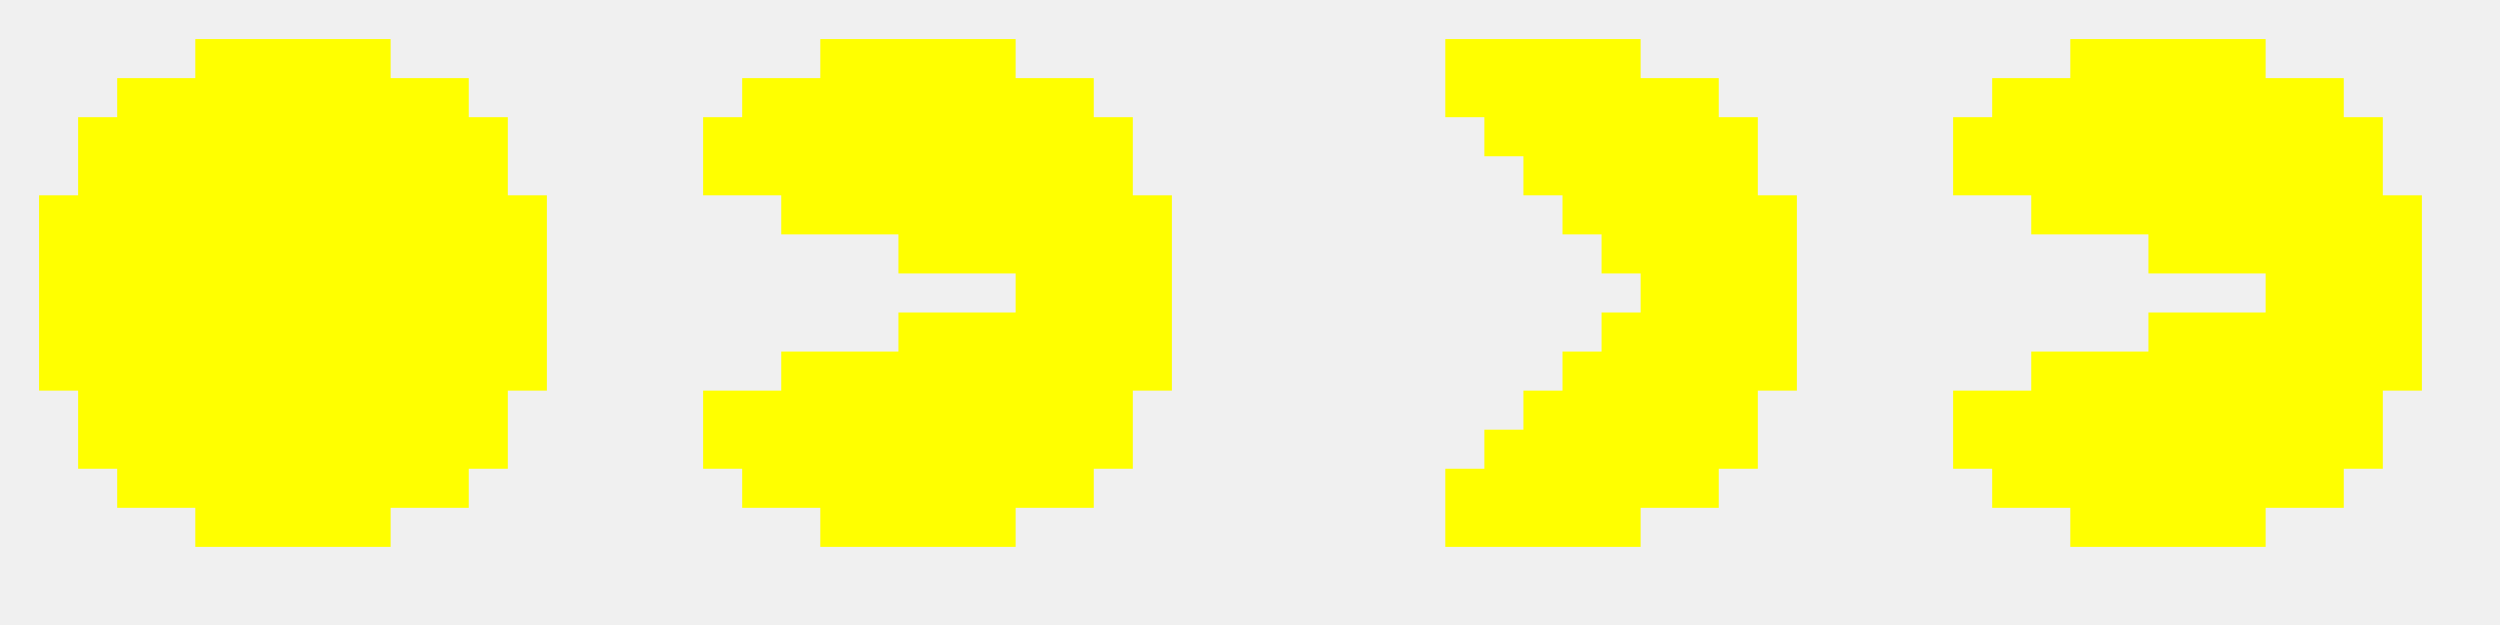
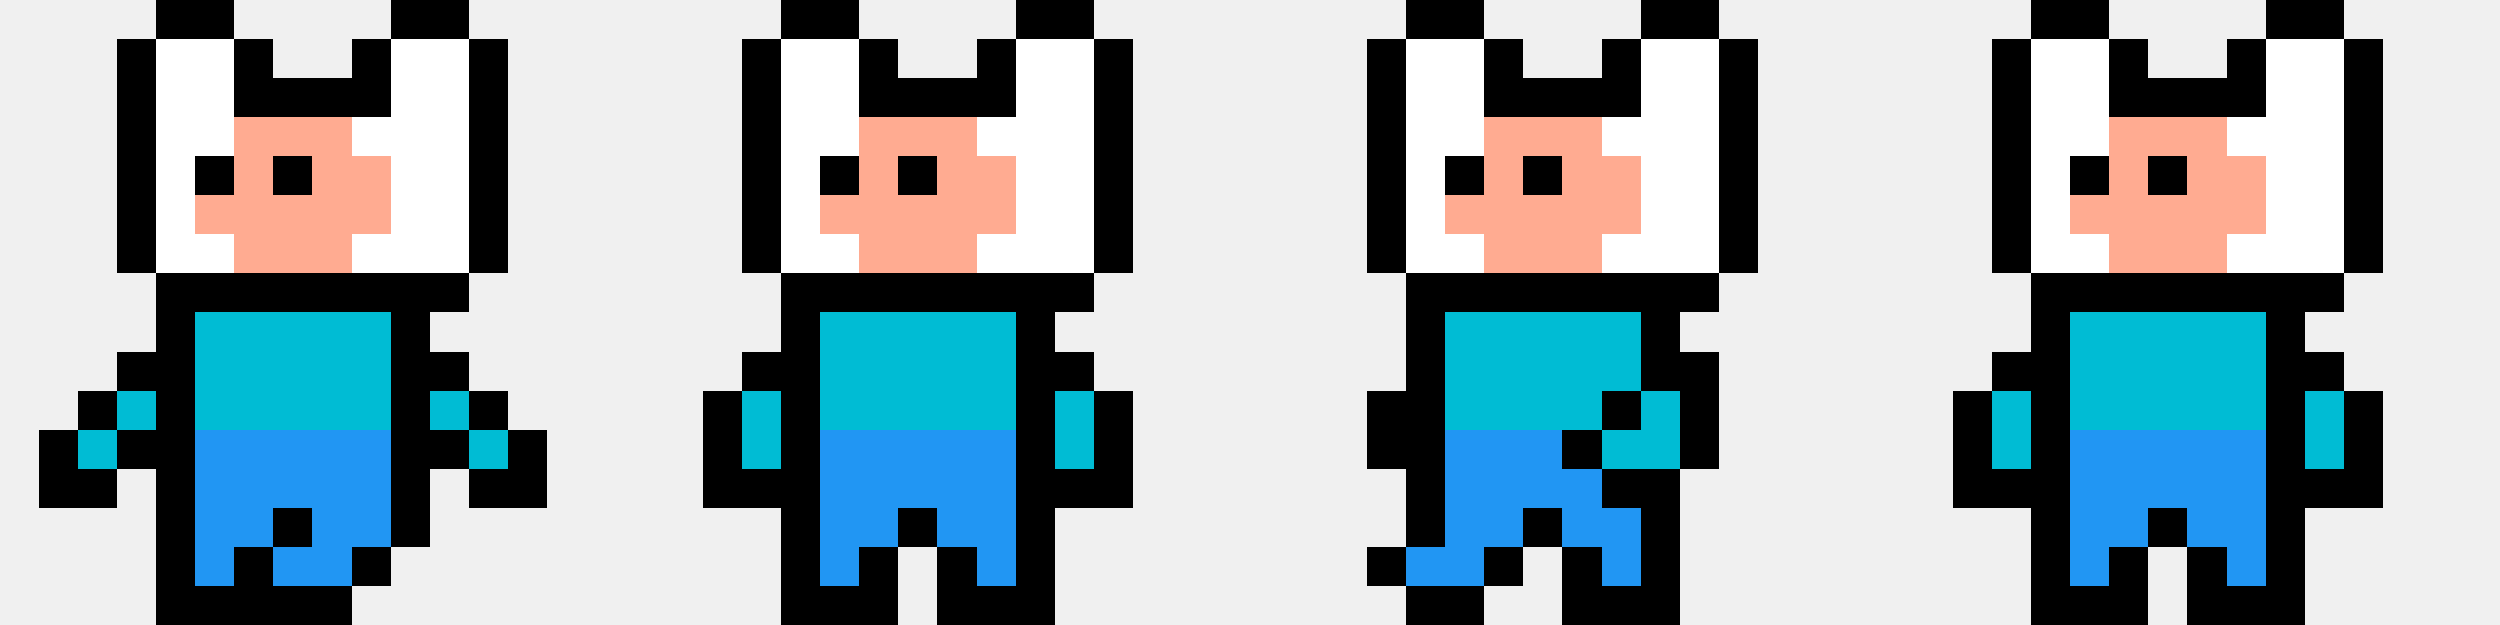
- <svg xmlns="http://www.w3.org/2000/svg" width="64" height="16" viewBox="0 0 64 16" fill="none">
-   <path d="M5 2H3V3H2V5H1V10H2V12H3V13H5V14H10V13H12V12H13V10H14V5H13V3H12V2H10V1H5V2Z" fill="#FFFF00" />
-   <path d="M30 10L30 5L29 5L29 3L28 3L28 2L26 2L26 1L21 1L21 2L19 2L19 3L18 3L18 5L20 5L20 6L23 6L23 7L26 7L26 8L23 8L23 9L20 9L20 10L18 10L18 12L19 12L19 13L21 13L21 14L26 14L26 13L28 13L28 12L29 12L29 10L30 10Z" fill="#FFFF00" />
-   <path d="M46 10L46 5L45 5L45 3L44 3L44 2L42 2L42 1L37 1L37 3L38 3L38 4L39 4L39 5L40 5L40 6L41 6L41 7L42 7L42 8L41 8L41 9L40 9L40 10L39 10L39 11L38 11L38 12L37 12L37 14L42 14L42 13L44 13L44 12L45 12L45 10L46 10Z" fill="#FFFF00" />
-   <path d="M62 10L62 5L61 5L61 3L60 3L60 2L58 2L58 1L53 1L53 2L51 2L51 3L50 3L50 5L52 5L52 6L55 6L55 7L58 7L58 8L55 8L55 9L52 9L52 10L50 10L50 12L51 12L51 13L53 13L53 14L58 14L58 13L60 13L60 12L61 12L61 10L62 10Z" fill="#FFFF00" />
+ <svg xmlns="http://www.w3.org/2000/svg" viewBox="0 -0.5 64 16" shape-rendering="crispEdges">
+   <path stroke="#000000" d="M4 0h2M10 0h2M20 0h2M26 0h2M36 0h2M42 0h2M52 0h2M58 0h2M3 1h1M6 1h1M9 1h1M12 1h1M19 1h1M22 1h1M25 1h1M28 1h1M35 1h1M38 1h1M41 1h1M44 1h1M51 1h1M54 1h1M57 1h1M60 1h1M3 2h1M6 2h4M12 2h1M19 2h1M22 2h4M28 2h1M35 2h1M38 2h4M44 2h1M51 2h1M54 2h4M60 2h1M3 3h1M12 3h1M19 3h1M28 3h1M35 3h1M44 3h1M51 3h1M60 3h1M3 4h1M5 4h1M7 4h1M12 4h1M19 4h1M21 4h1M23 4h1M28 4h1M35 4h1M37 4h1M39 4h1M44 4h1M51 4h1M53 4h1M55 4h1M60 4h1M3 5h1M12 5h1M19 5h1M28 5h1M35 5h1M44 5h1M51 5h1M60 5h1M3 6h1M12 6h1M19 6h1M28 6h1M35 6h1M44 6h1M51 6h1M60 6h1M4 7h8M20 7h8M36 7h8M52 7h8M4 8h1M10 8h1M20 8h1M26 8h1M36 8h1M42 8h1M52 8h1M58 8h1M3 9h2M10 9h2M19 9h2M26 9h2M36 9h1M42 9h2M51 9h2M58 9h2M2 10h1M4 10h1M10 10h1M12 10h1M18 10h1M20 10h1M26 10h1M28 10h1M35 10h2M41 10h1M43 10h1M50 10h1M52 10h1M58 10h1M60 10h1M1 11h1M3 11h2M10 11h2M13 11h1M18 11h1M20 11h1M26 11h1M28 11h1M35 11h2M40 11h1M43 11h1M50 11h1M52 11h1M58 11h1M60 11h1M1 12h2M4 12h1M10 12h1M12 12h2M18 12h3M26 12h3M36 12h1M41 12h2M50 12h3M58 12h3M4 13h1M7 13h1M10 13h1M20 13h1M23 13h1M26 13h1M36 13h1M39 13h1M42 13h1M52 13h1M55 13h1M58 13h1M4 14h1M6 14h1M9 14h1M20 14h1M22 14h1M24 14h1M26 14h1M35 14h1M38 14h1M40 14h1M42 14h1M52 14h1M54 14h1M56 14h1M58 14h1M4 15h5M20 15h3M24 15h3M36 15h2M40 15h3M52 15h3M56 15h3" />
+   <path stroke="#ffffff" d="M4 1h2M10 1h2M20 1h2M26 1h2M36 1h2M42 1h2M52 1h2M58 1h2M4 2h2M10 2h2M20 2h2M26 2h2M36 2h2M42 2h2M52 2h2M58 2h2M4 3h2M9 3h3M20 3h2M25 3h3M36 3h2M41 3h3M52 3h2M57 3h3M4 4h1M10 4h2M20 4h1M26 4h2M36 4h1M42 4h2M52 4h1M58 4h2M4 5h1M10 5h2M20 5h1M26 5h2M36 5h1M42 5h2M52 5h1M58 5h2M4 6h2M9 6h3M20 6h2M25 6h3M36 6h2M41 6h3M52 6h2M57 6h3" />
+   <path stroke="#ffab91" d="M6 3h3M22 3h3M38 3h3M54 3h3M6 4h1M8 4h2M22 4h1M24 4h2M38 4h1M40 4h2M54 4h1M56 4h2M5 5h5M21 5h5M37 5h5M53 5h5M6 6h3M22 6h3M38 6h3M54 6h3" />
+   <path stroke="#00bcd4" d="M5 8h5M21 8h5M37 8h5M53 8h5M5 9h5M21 9h5M37 9h5M53 9h5M3 10h1M5 10h5M11 10h1M19 10h1M21 10h5M27 10h1M37 10h4M42 10h1M51 10h1M53 10h5M59 10h1M2 11h1M12 11h1M19 11h1M27 11h1M41 11h2M51 11h1M59 11h1" />
+   <path stroke="#2196f3" d="M5 11h5M21 11h5M37 11h3M53 11h5M5 12h5M21 12h5M37 12h4M53 12h5M5 13h2M8 13h2M21 13h2M24 13h2M37 13h2M40 13h2M53 13h2M56 13h2M5 14h1M7 14h2M21 14h1M25 14h1M36 14h2M41 14h1M53 14h1M57 14h1" />
</svg>
